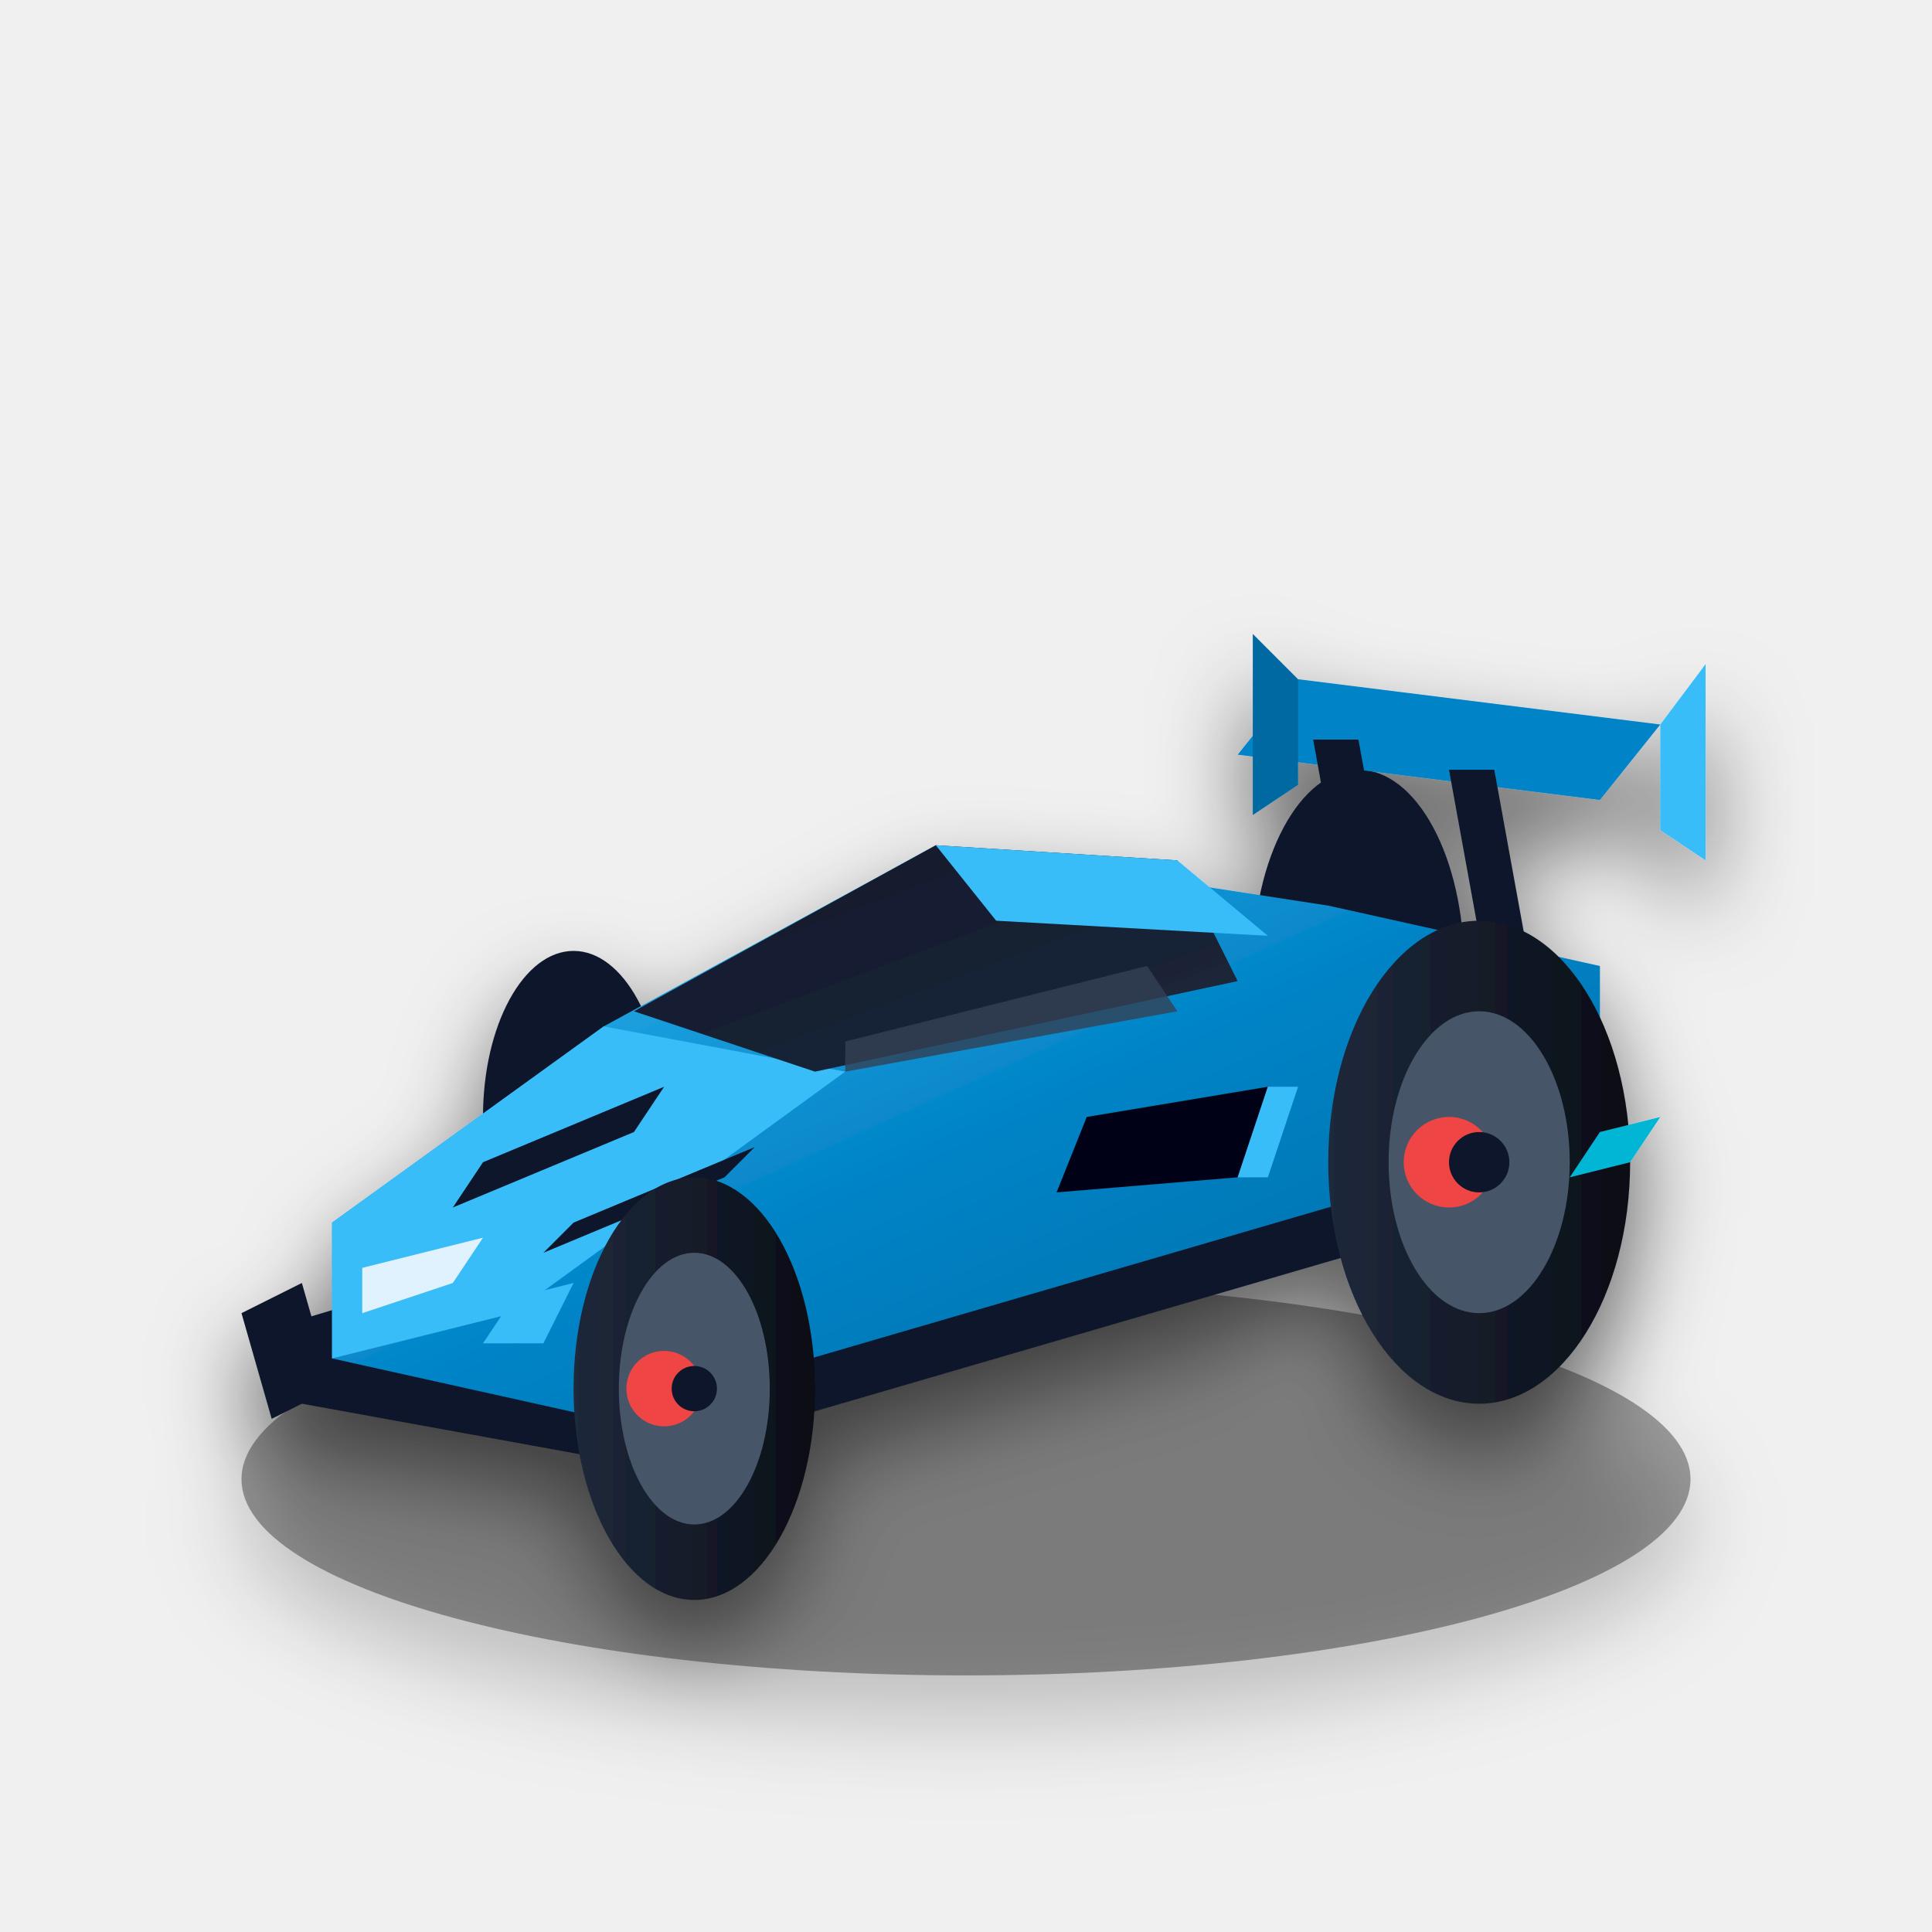
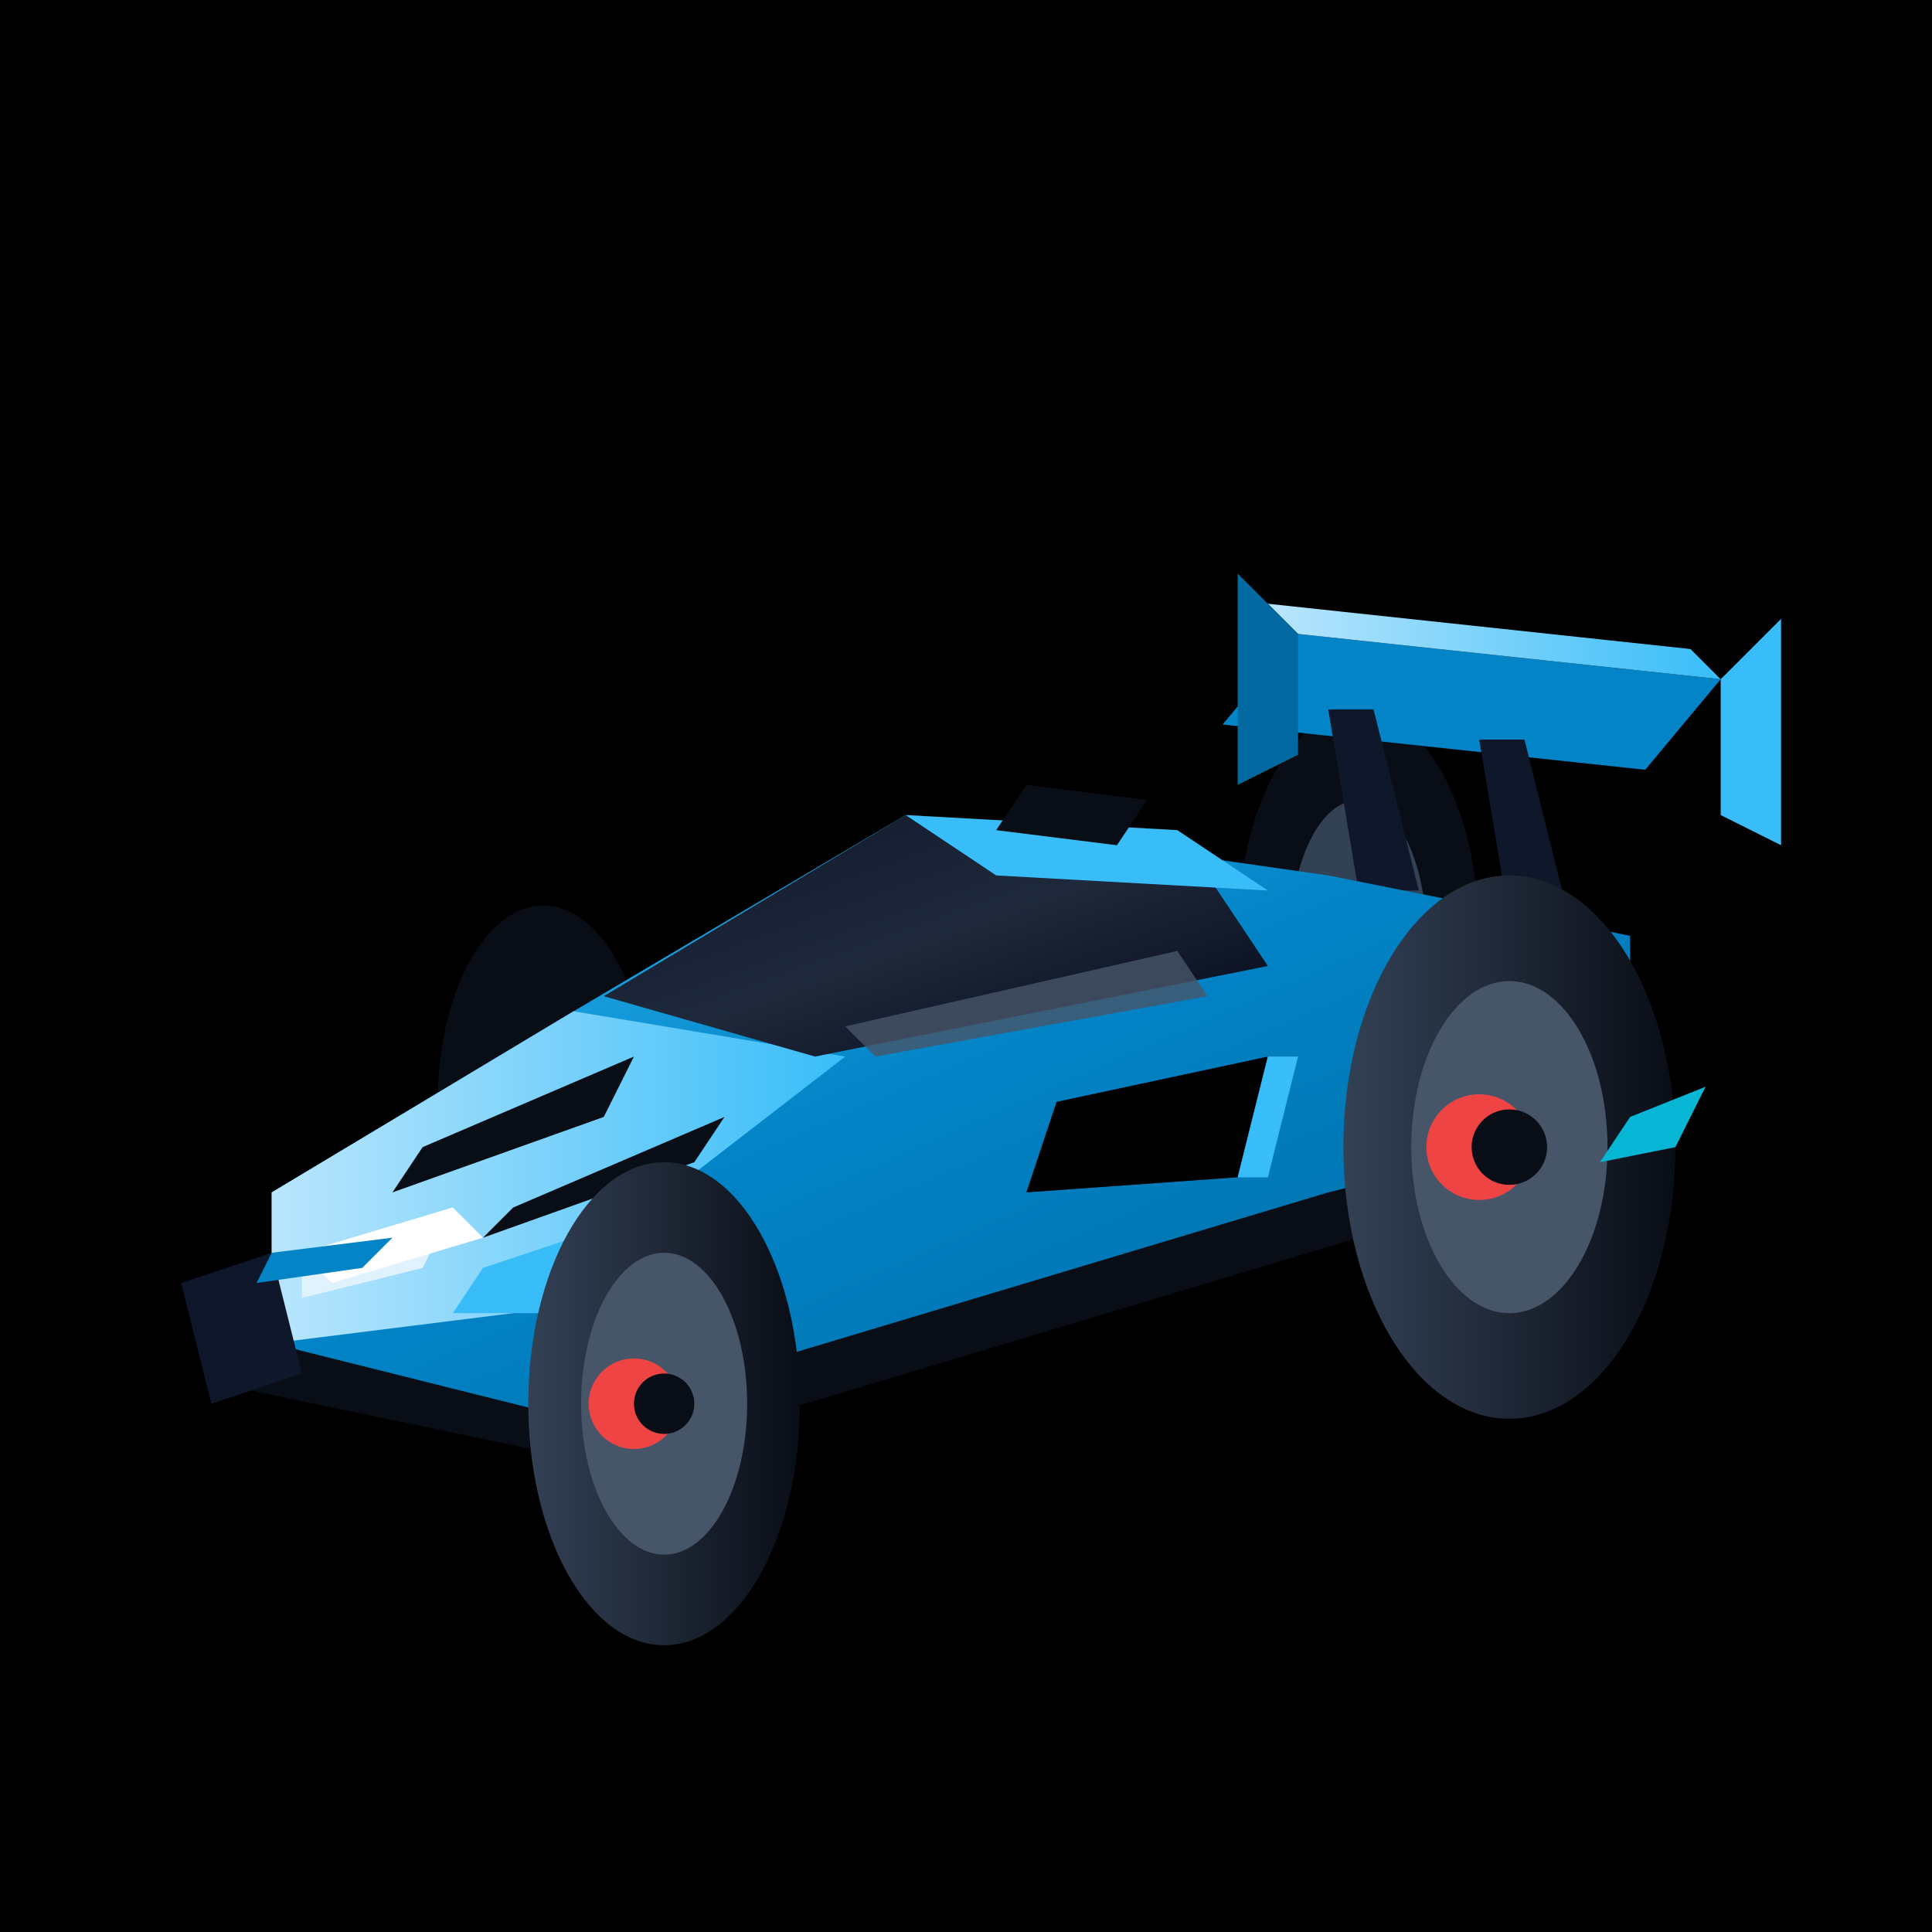
<svg xmlns="http://www.w3.org/2000/svg" viewBox="0 0 128 128" width="128" height="128">
+   <rect width="128" height="128" fill="#000000" />
  <defs>
    <linearGradient id="gt_body" x1="0%" y1="0%" x2="100%" y2="100%">
      <stop offset="0%" stop-color="#38bdf8" />
-       <stop offset="50%" stop-color="#0284c7" />
+       <stop offset="45%" stop-color="#0284c7" />
      <stop offset="100%" stop-color="#0369a1" />
+     </linearGradient>
+     <linearGradient id="gt_high" x1="0%" y1="0%" x2="100%" y2="0%">
+       <stop offset="0%" stop-color="#bae6fd" />
+       <stop offset="100%" stop-color="#38bdf8" />
    </linearGradient>
    <linearGradient id="gt_glass" x1="0%" y1="0%" x2="100%" y2="100%">
      <stop offset="0%" stop-color="#0f172a" />
-       <stop offset="100%" stop-color="#1e293b" />
+       <stop offset="50%" stop-color="#1e293b" />
+       <stop offset="100%" stop-color="#020617" />
    </linearGradient>
    <linearGradient id="gt_tire" x1="0%" y1="0%" x2="100%" y2="0%">
-       <stop offset="0%" stop-color="#1e293b" />
+       <stop offset="0%" stop-color="#334155" />
      <stop offset="100%" stop-color="#090d16" />
    </linearGradient>
-     <filter id="shadow_gt" x="-10%" y="-10%" width="130%" height="130%">
-       <feDropShadow dx="0" dy="3" stdDeviation="3" flood-color="#000000" flood-opacity="0.6" />
-     </filter>
  </defs>
-   <g filter="url(#shadow_gt)">
-     <ellipse cx="64" cy="98" rx="48" ry="13" fill="#000000" opacity="0.35" />
-     <ellipse cx="90" cy="64" rx="7" ry="13" fill="#0f172a" />
-     <polygon points="86,45 110,48 106,53 82,50" fill="#0284c7" />
-     <polygon points="110,48 113,44 113,57 110,55" fill="#38bdf8" />
-     <polygon points="86,45 83,42 83,54 86,52" fill="#0369a1" />
-     <polygon points="90,49 92,60 89,60 87,49" fill="#0f172a" />
-     <polygon points="99,51 101,62 98,62 96,51" fill="#0f172a" />
-     <ellipse cx="38" cy="74" rx="6" ry="11" fill="#0f172a" />
-     <polygon points="20,93 42,97 90,83 104,78 100,74 38,82 18,88" fill="#0f172a" />
-     <polygon points="22,90 40,94 88,80 106,75 106,64 88,60 62,56 40,68 22,81" fill="url(#gt_body)" />
-     <polygon points="22,81 40,68 56,71 34,87 22,90" fill="#38bdf8" />
-     <polygon points="32,77 44,72 42,75 30,80" fill="#0f172a" />
-     <polygon points="38,81 50,76 48,78 36,83" fill="#0f172a" />
-     <polygon points="42,67 62,56 78,57 82,65 54,71" fill="url(#gt_glass)" />
-     <polygon points="62,56 78,57 84,62 66,61" fill="#38bdf8" />
-     <polygon points="56,69 76,64 78,67 56,71" fill="#334155" opacity="0.8" />
-     <polygon points="24,84 32,82 30,85 24,87" fill="#e0f2fe" />
-     <polygon points="34,86 38,85 36,89 32,89" fill="#38bdf8" />
-     <polygon points="72,74 84,72 82,78 70,79" fill="#020617" />
-     <polygon points="84,72 86,72 84,78 82,78" fill="#38bdf8" />
-     <polygon points="16,87 20,85 22,92 18,94" fill="#0f172a" />
-     <ellipse cx="46" cy="92" rx="8" ry="14" fill="url(#gt_tire)" />
-     <ellipse cx="46" cy="92" rx="5" ry="9" fill="#475569" />
-     <circle cx="44" cy="92" r="2.5" fill="#ef4444" />
-     <circle cx="46" cy="92" r="1.5" fill="#0f172a" />
-     <ellipse cx="98" cy="77" rx="10" ry="16" fill="url(#gt_tire)" />
-     <ellipse cx="98" cy="77" rx="6" ry="10" fill="#475569" />
-     <circle cx="96" cy="77" r="3" fill="#ef4444" />
-     <circle cx="98" cy="77" r="2" fill="#0f172a" />
-     <polygon points="106,75 110,74 108,77 104,78" fill="#06b6d4" />
-   </g>
+   <ellipse cx="90" cy="62" rx="8" ry="15" fill="#090d16" />
+   <ellipse cx="90" cy="62" rx="4.5" ry="9" fill="#334155" />
+   <polygon points="86,42 114,45 109,51 81,48" fill="#0284c7" />
+   <polygon points="86,42 114,45 112,43 84,40" fill="url(#gt_high)" />
+   <polygon points="114,45 118,41 118,56 114,54" fill="#38bdf8" />
+   <polygon points="86,42 82,38 82,52 86,50" fill="#0369a1" />
+   <polygon points="91,47 94,59 90,59 88,47" fill="#0f172a" />
+   <polygon points="101,49 104,61 100,61 98,49" fill="#0f172a" />
+   <ellipse cx="36" cy="73" rx="7" ry="13" fill="#090d16" />
+   <polygon points="16,92 40,97 90,82 106,77 102,72 36,82 14,87" fill="#090d16" />
+   <polygon points="18,89 38,94 88,79 108,74 108,62 88,58 60,54 38,67 18,79" fill="url(#gt_body)" />
+   <polygon points="18,79 38,67 56,70 34,87 18,89" fill="url(#gt_high)" />
+   <polygon points="28,76 42,70 40,74 26,79" fill="#090d16" />
+   <polygon points="34,80 48,74 46,77 32,82" fill="#090d16" />
+   <polygon points="40,66 60,54 78,55 84,64 54,70" fill="url(#gt_glass)" />
+   <polygon points="60,54 78,55 84,59 66,58" fill="#38bdf8" />
+   <polygon points="68,52 76,53 74,56 66,55" fill="#090d16" />
+   <polygon points="56,68 78,63 80,66 58,70" fill="#475569" opacity="0.8" />
+   <polygon points="20,83 30,80 28,84 20,86" fill="#e0f2fe" />
+   <polygon points="32,84 38,82 36,87 30,87" fill="#38bdf8" />
+   <polygon points="20,83 30,80 32,82 22,85" fill="#ffffff" />
+   <polygon points="70,73 84,70 82,78 68,79" fill="#000000" />
+   <polygon points="84,70 86,70 84,78 82,78" fill="#38bdf8" />
+   <polygon points="12,85 18,83 20,91 14,93" fill="#0f172a" />
+   <polygon points="18,83 26,82 24,84 17,85" fill="#0284c7" />
+   <ellipse cx="44" cy="93" rx="9" ry="16" fill="url(#gt_tire)" />
+   <ellipse cx="44" cy="93" rx="5.5" ry="10" fill="#475569" />
+   <circle cx="42" cy="93" r="3" fill="#ef4444" />
+   <circle cx="44" cy="93" r="2" fill="#090d16" />
+   <ellipse cx="100" cy="76" rx="11" ry="18" fill="url(#gt_tire)" />
+   <ellipse cx="100" cy="76" rx="6.5" ry="11" fill="#475569" />
+   <circle cx="98" cy="76" r="3.5" fill="#ef4444" />
+   <circle cx="100" cy="76" r="2.5" fill="#090d16" />
+   <polygon points="108,74 113,72 111,76 106,77" fill="#06b6d4" />
</svg>
